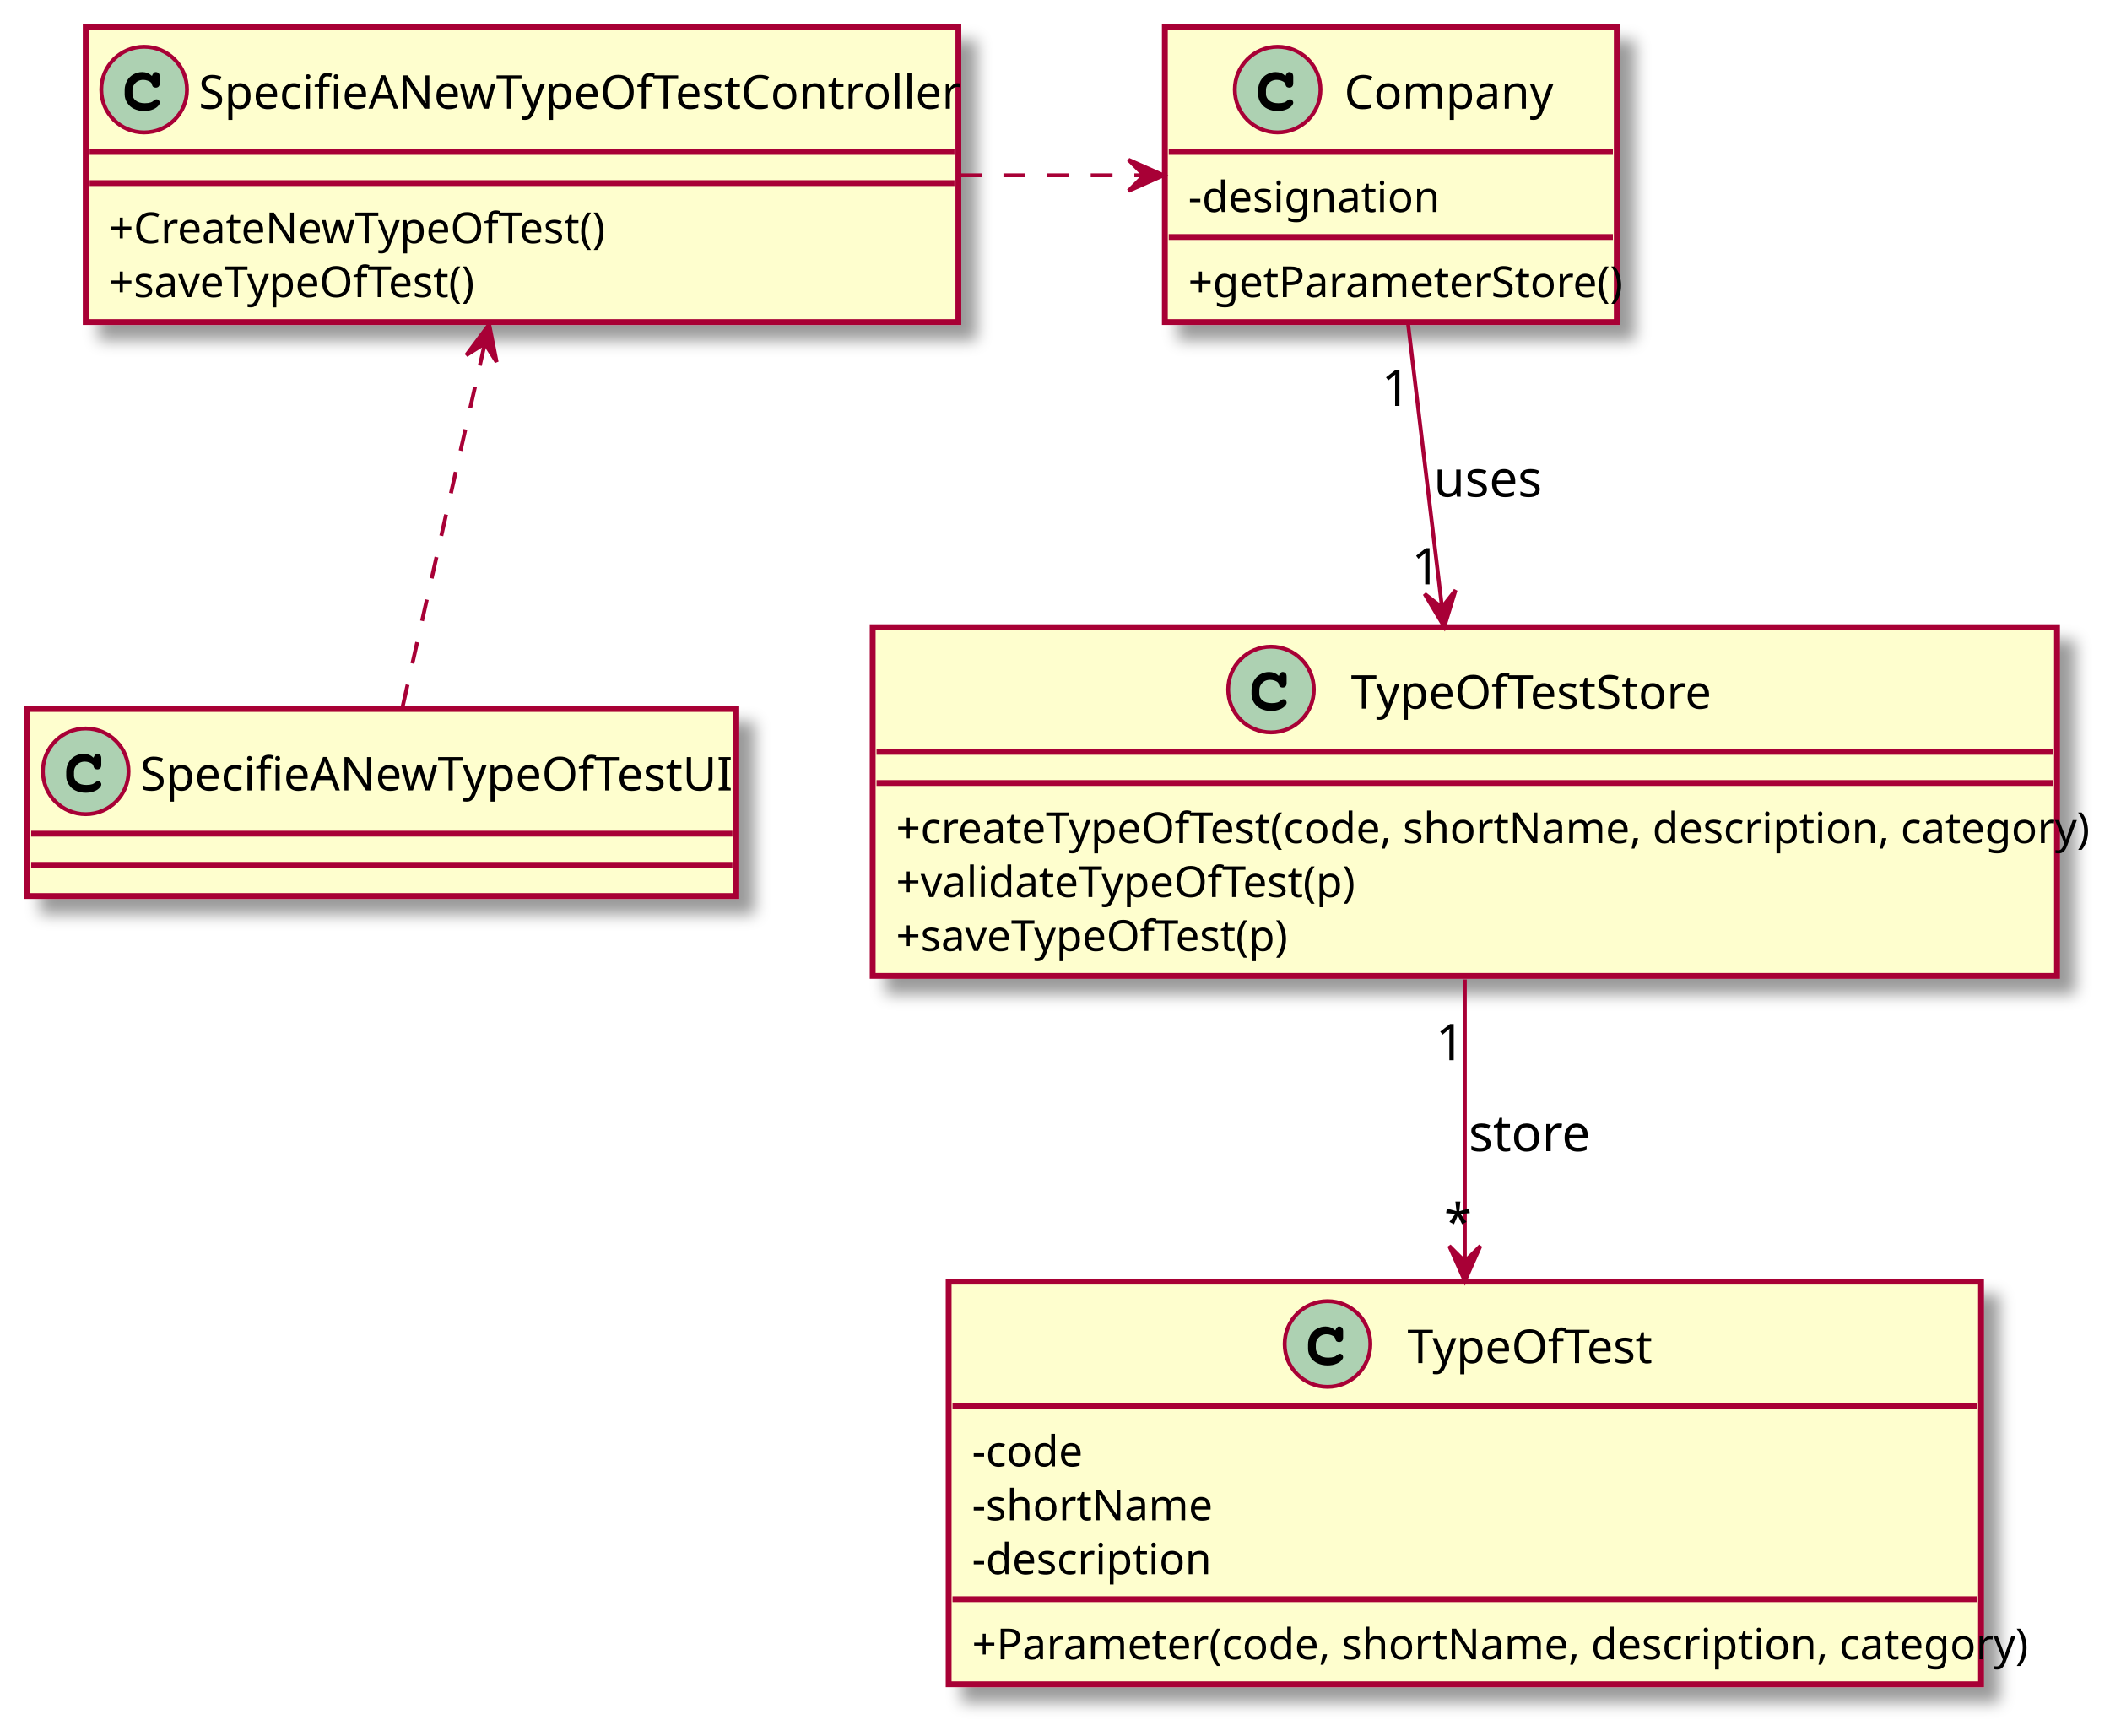
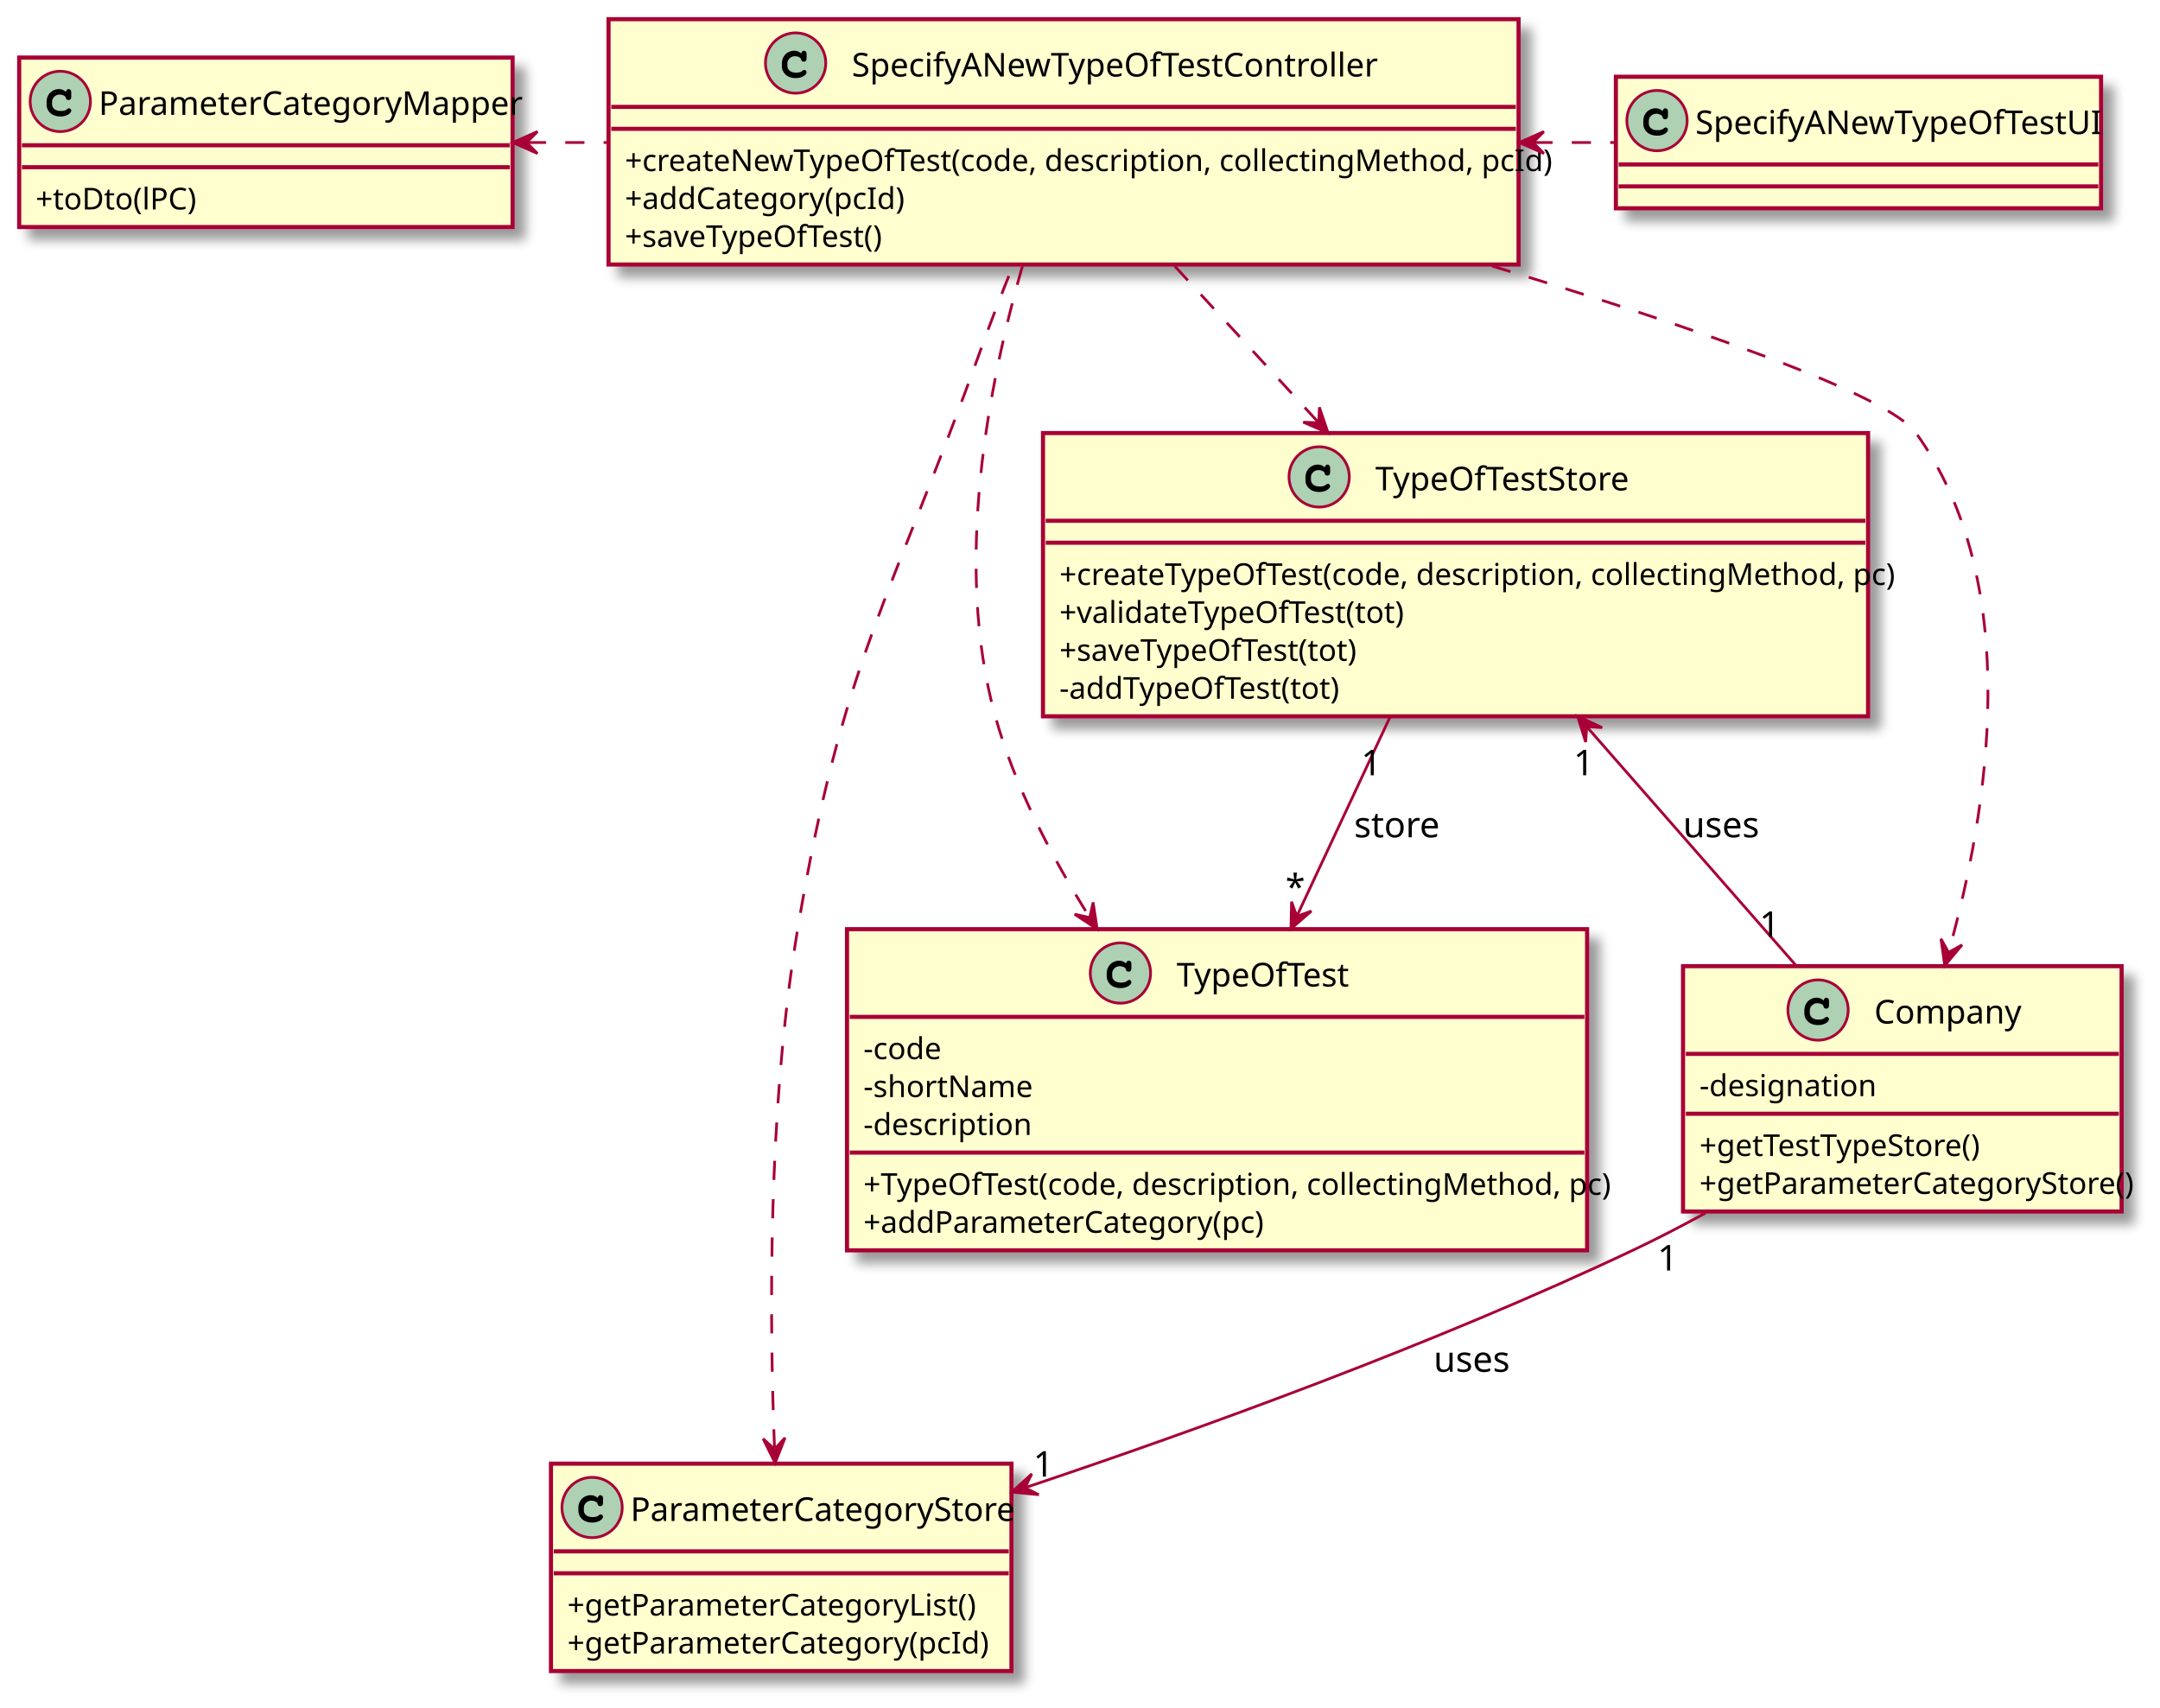
- <svg xmlns="http://www.w3.org/2000/svg" contentScriptType="application/ecmascript" contentStyleType="text/css" height="557.5px" preserveAspectRatio="none" style="width:677px;height:557px;" version="1.1" viewBox="0 0 677 557" width="677.5px" zoomAndPan="magnify">
+ <svg xmlns="http://www.w3.org/2000/svg" contentScriptType="application/ecmascript" contentStyleType="text/css" height="623px" preserveAspectRatio="none" style="width:788px;height:623px;" version="1.1" viewBox="0 0 788 623" width="788px" zoomAndPan="magnify">
  <defs>
-     <filter height="300%" id="f1qjllfvzif7tn" width="300%" x="-1" y="-1">
-       <feGaussianBlur result="blurOut" stdDeviation="2.5" />
+     <filter height="300%" id="fy533blc083s6" width="300%" x="-1" y="-1">
+       <feGaussianBlur result="blurOut" stdDeviation="2.0" />
      <feColorMatrix in="blurOut" result="blurOut2" type="matrix" values="0 0 0 0 0 0 0 0 0 0 0 0 0 0 0 0 0 0 .4 0" />
-       <feOffset dx="5.0" dy="5.0" in="blurOut2" result="blurOut3" />
+       <feOffset dx="4.0" dy="4.0" in="blurOut2" result="blurOut3" />
      <feBlend in="SourceGraphic" in2="blurOut3" mode="normal" />
    </filter>
  </defs>
  <g>
-     <rect codeLine="4" fill="#FEFECE" filter="url(#f1qjllfvzif7tn)" height="60" id="SpecifieANewTypeOfTestUI" style="stroke:#A80036;stroke-width:1.875;" width="227.5" x="8.75" y="227.5" />
-     <ellipse cx="27.5" cy="247.5" fill="#ADD1B2" rx="13.75" ry="13.75" style="stroke:#A80036;stroke-width:1.25;" />
-     <path d="M30,243.125 Q30.254,242.5 30.547,242.188 Q30.84,241.875 31.172,241.875 Q31.758,241.875 32.129,242.227 Q32.5,242.578 32.5,243.398 L32.5,245.352 Q32.5,246.172 32.148,246.523 Q31.797,246.875 31.25,246.875 Q30.762,246.875 30.449,246.66 Q30.137,246.445 30,245.879 Q29.941,245.488 29.727,245.273 Q29.336,244.863 28.633,244.629 Q27.93,244.375 27.227,244.375 Q26.348,244.375 25.605,244.727 Q24.883,245.078 24.316,245.859 Q23.75,246.641 23.75,247.715 L23.75,248.867 Q23.75,250.156 24.805,251.016 Q25.859,251.875 27.734,251.875 Q28.848,251.875 29.629,251.621 Q30.078,251.484 30.586,251.035 Q30.918,250.781 31.094,250.703 Q31.27,250.625 31.484,250.625 Q31.895,250.625 32.188,250.957 Q32.5,251.269 32.5,251.719 Q32.5,252.148 32.07,252.656 Q31.445,253.398 30.449,253.809 Q29.141,254.375 27.539,254.375 Q25.664,254.375 24.16,253.633 Q22.949,253.047 22.09,251.777 Q21.25,250.508 21.25,249.004 L21.25,247.637 Q21.25,246.074 21.992,244.707 Q22.754,243.34 24.062,242.617 Q25.391,241.875 26.875,241.875 Q27.773,241.875 28.555,242.188 Q29.336,242.5 30,243.125 Z " fill="#000000" />
-     <text fill="#000000" font-family="sans-serif" font-size="15" lengthAdjust="spacing" textLength="187.5" x="45" y="253.638">SpecifieANewTypeOfTestUI</text>
-     <line style="stroke:#A80036;stroke-width:1.875;" x1="10" x2="235" y1="267.5" y2="267.5" />
-     <line style="stroke:#A80036;stroke-width:1.875;" x1="10" x2="235" y1="277.5" y2="277.5" />
-     <rect codeLine="7" fill="#FEFECE" filter="url(#f1qjllfvzif7tn)" height="94.59" id="SpecifieANewTypeOfTestController" style="stroke:#A80036;stroke-width:1.875;" width="280" x="27.5" y="8.75" />
-     <ellipse cx="46.25" cy="28.75" fill="#ADD1B2" rx="13.75" ry="13.75" style="stroke:#A80036;stroke-width:1.25;" />
-     <path d="M48.75,24.375 Q49.004,23.75 49.297,23.438 Q49.59,23.125 49.922,23.125 Q50.508,23.125 50.879,23.477 Q51.25,23.828 51.25,24.648 L51.25,26.602 Q51.25,27.422 50.898,27.773 Q50.547,28.125 50,28.125 Q49.512,28.125 49.199,27.91 Q48.887,27.695 48.75,27.129 Q48.691,26.738 48.477,26.523 Q48.086,26.113 47.383,25.879 Q46.68,25.625 45.977,25.625 Q45.098,25.625 44.355,25.977 Q43.633,26.328 43.066,27.109 Q42.5,27.891 42.5,28.965 L42.5,30.117 Q42.5,31.406 43.555,32.266 Q44.609,33.125 46.484,33.125 Q47.598,33.125 48.379,32.871 Q48.828,32.734 49.336,32.285 Q49.668,32.031 49.844,31.953 Q50.02,31.875 50.234,31.875 Q50.645,31.875 50.938,32.207 Q51.25,32.52 51.25,32.969 Q51.25,33.398 50.82,33.906 Q50.195,34.648 49.199,35.059 Q47.891,35.625 46.289,35.625 Q44.414,35.625 42.91,34.883 Q41.699,34.297 40.84,33.027 Q40,31.758 40,30.254 L40,28.887 Q40,27.324 40.742,25.957 Q41.504,24.59 42.812,23.867 Q44.141,23.125 45.625,23.125 Q46.523,23.125 47.305,23.438 Q48.086,23.75 48.75,24.375 Z " fill="#000000" />
-     <text fill="#000000" font-family="sans-serif" font-size="15" lengthAdjust="spacing" textLength="240" x="63.75" y="34.888">SpecifieANewTypeOfTestController</text>
-     <line style="stroke:#A80036;stroke-width:1.875;" x1="28.75" x2="306.25" y1="48.75" y2="48.75" />
-     <line style="stroke:#A80036;stroke-width:1.875;" x1="28.75" x2="306.25" y1="58.75" y2="58.75" />
-     <text fill="#000000" font-family="sans-serif" font-size="13.75" lengthAdjust="spacing" textLength="157.5" x="35" y="78.024">+CreateNewTypeOfTest()</text>
-     <text fill="#000000" font-family="sans-serif" font-size="13.75" lengthAdjust="spacing" textLength="118.75" x="35" y="95.319">+saveTypeOfTest()</text>
-     <rect codeLine="12" fill="#FEFECE" filter="url(#f1qjllfvzif7tn)" height="94.59" id="Company" style="stroke:#A80036;stroke-width:1.875;" width="145" x="373.75" y="8.75" />
-     <ellipse cx="409.938" cy="28.75" fill="#ADD1B2" rx="13.75" ry="13.75" style="stroke:#A80036;stroke-width:1.25;" />
-     <path d="M412.438,24.375 Q412.691,23.75 412.984,23.438 Q413.277,23.125 413.609,23.125 Q414.195,23.125 414.566,23.477 Q414.938,23.828 414.938,24.648 L414.938,26.602 Q414.938,27.422 414.586,27.773 Q414.234,28.125 413.688,28.125 Q413.199,28.125 412.887,27.91 Q412.574,27.695 412.438,27.129 Q412.379,26.738 412.164,26.523 Q411.773,26.113 411.07,25.879 Q410.367,25.625 409.664,25.625 Q408.785,25.625 408.043,25.977 Q407.32,26.328 406.754,27.109 Q406.188,27.891 406.188,28.965 L406.188,30.117 Q406.188,31.406 407.242,32.266 Q408.297,33.125 410.172,33.125 Q411.285,33.125 412.066,32.871 Q412.516,32.734 413.023,32.285 Q413.356,32.031 413.531,31.953 Q413.707,31.875 413.922,31.875 Q414.332,31.875 414.625,32.207 Q414.938,32.52 414.938,32.969 Q414.938,33.398 414.508,33.906 Q413.883,34.648 412.887,35.059 Q411.578,35.625 409.977,35.625 Q408.102,35.625 406.598,34.883 Q405.387,34.297 404.527,33.027 Q403.688,31.758 403.688,30.254 L403.688,28.887 Q403.688,27.324 404.43,25.957 Q405.191,24.59 406.5,23.867 Q407.828,23.125 409.312,23.125 Q410.211,23.125 410.992,23.438 Q411.773,23.75 412.438,24.375 Z " fill="#000000" />
-     <text fill="#000000" font-family="sans-serif" font-size="15" lengthAdjust="spacing" textLength="66.25" x="431.312" y="34.888">Company</text>
-     <line style="stroke:#A80036;stroke-width:1.875;" x1="375" x2="517.5" y1="48.75" y2="48.75" />
-     <text fill="#000000" font-family="sans-serif" font-size="13.75" lengthAdjust="spacing" textLength="73.75" x="381.25" y="68.024">-designation</text>
-     <line style="stroke:#A80036;stroke-width:1.875;" x1="375" x2="517.5" y1="76.045" y2="76.045" />
-     <text fill="#000000" font-family="sans-serif" font-size="13.75" lengthAdjust="spacing" textLength="130" x="381.25" y="95.319">+getParameterStore()</text>
-     <rect codeLine="17" fill="#FEFECE" filter="url(#f1qjllfvzif7tn)" height="129.18" id="TypeOfTest" style="stroke:#A80036;stroke-width:1.875;" width="331.25" x="304.375" y="411.25" />
-     <ellipse cx="425.938" cy="431.25" fill="#ADD1B2" rx="13.75" ry="13.75" style="stroke:#A80036;stroke-width:1.25;" />
-     <path d="M428.438,426.875 Q428.691,426.25 428.984,425.938 Q429.277,425.625 429.609,425.625 Q430.195,425.625 430.566,425.977 Q430.938,426.328 430.938,427.148 L430.938,429.102 Q430.938,429.922 430.586,430.273 Q430.234,430.625 429.688,430.625 Q429.199,430.625 428.887,430.41 Q428.574,430.195 428.438,429.629 Q428.379,429.238 428.164,429.023 Q427.773,428.613 427.07,428.379 Q426.367,428.125 425.664,428.125 Q424.785,428.125 424.043,428.477 Q423.32,428.828 422.754,429.609 Q422.188,430.391 422.188,431.465 L422.188,432.617 Q422.188,433.906 423.242,434.766 Q424.297,435.625 426.172,435.625 Q427.285,435.625 428.066,435.371 Q428.516,435.234 429.023,434.785 Q429.356,434.531 429.531,434.453 Q429.707,434.375 429.922,434.375 Q430.332,434.375 430.625,434.707 Q430.938,435.019 430.938,435.469 Q430.938,435.898 430.508,436.406 Q429.883,437.148 428.887,437.559 Q427.578,438.125 425.977,438.125 Q424.102,438.125 422.598,437.383 Q421.387,436.797 420.527,435.527 Q419.688,434.258 419.688,432.754 L419.688,431.387 Q419.688,429.824 420.43,428.457 Q421.191,427.09 422.5,426.367 Q423.828,425.625 425.312,425.625 Q426.211,425.625 426.992,425.938 Q427.773,426.25 428.438,426.875 Z " fill="#000000" />
-     <text fill="#000000" font-family="sans-serif" font-size="15" lengthAdjust="spacing" textLength="77.5" x="451.562" y="437.388">TypeOfTest</text>
-     <line style="stroke:#A80036;stroke-width:1.875;" x1="305.625" x2="634.375" y1="451.25" y2="451.25" />
-     <text fill="#000000" font-family="sans-serif" font-size="13.75" lengthAdjust="spacing" textLength="35" x="311.875" y="470.524">-code</text>
-     <text fill="#000000" font-family="sans-serif" font-size="13.75" lengthAdjust="spacing" textLength="70" x="311.875" y="487.819">-shortName</text>
-     <text fill="#000000" font-family="sans-serif" font-size="13.75" lengthAdjust="spacing" textLength="71.25" x="311.875" y="505.113">-description</text>
-     <line style="stroke:#A80036;stroke-width:1.875;" x1="305.625" x2="634.375" y1="513.135" y2="513.135" />
-     <text fill="#000000" font-family="sans-serif" font-size="13.75" lengthAdjust="spacing" textLength="316.25" x="311.875" y="532.408">+Parameter(code, shortName, description, category)</text>
-     <rect codeLine="24" fill="#FEFECE" filter="url(#f1qjllfvzif7tn)" height="111.885" id="TypeOfTestStore" style="stroke:#A80036;stroke-width:1.875;" width="380" x="280" y="201.25" />
-     <ellipse cx="407.812" cy="221.25" fill="#ADD1B2" rx="13.75" ry="13.75" style="stroke:#A80036;stroke-width:1.25;" />
-     <path d="M410.312,216.875 Q410.566,216.25 410.859,215.938 Q411.152,215.625 411.484,215.625 Q412.07,215.625 412.441,215.977 Q412.812,216.328 412.812,217.148 L412.812,219.102 Q412.812,219.922 412.461,220.273 Q412.109,220.625 411.562,220.625 Q411.074,220.625 410.762,220.41 Q410.449,220.195 410.312,219.629 Q410.254,219.238 410.039,219.023 Q409.648,218.613 408.945,218.379 Q408.242,218.125 407.539,218.125 Q406.66,218.125 405.918,218.477 Q405.195,218.828 404.629,219.609 Q404.062,220.391 404.062,221.465 L404.062,222.617 Q404.062,223.906 405.117,224.766 Q406.172,225.625 408.047,225.625 Q409.16,225.625 409.941,225.371 Q410.391,225.234 410.898,224.785 Q411.231,224.531 411.406,224.453 Q411.582,224.375 411.797,224.375 Q412.207,224.375 412.5,224.707 Q412.812,225.019 412.812,225.469 Q412.812,225.898 412.383,226.406 Q411.758,227.148 410.762,227.559 Q409.453,228.125 407.852,228.125 Q405.977,228.125 404.473,227.383 Q403.262,226.797 402.402,225.527 Q401.562,224.258 401.562,222.754 L401.562,221.387 Q401.562,219.824 402.305,218.457 Q403.066,217.09 404.375,216.367 Q405.703,215.625 407.188,215.625 Q408.086,215.625 408.867,215.938 Q409.648,216.25 410.312,216.875 Z " fill="#000000" />
-     <text fill="#000000" font-family="sans-serif" font-size="15" lengthAdjust="spacing" textLength="113.75" x="433.438" y="227.388">TypeOfTestStore</text>
-     <line style="stroke:#A80036;stroke-width:1.875;" x1="281.25" x2="658.75" y1="241.25" y2="241.25" />
-     <line style="stroke:#A80036;stroke-width:1.875;" x1="281.25" x2="658.75" y1="251.25" y2="251.25" />
-     <text fill="#000000" font-family="sans-serif" font-size="13.75" lengthAdjust="spacing" textLength="365" x="287.5" y="270.524">+createTypeOfTest(code, shortName, description, category)</text>
-     <text fill="#000000" font-family="sans-serif" font-size="13.75" lengthAdjust="spacing" textLength="142.5" x="287.5" y="287.819">+validateTypeOfTest(p)</text>
-     <text fill="#000000" font-family="sans-serif" font-size="13.75" lengthAdjust="spacing" textLength="126.25" x="287.5" y="305.113">+saveTypeOfTest(p)</text>
-     <path codeLine="32" d="M155.5,110.475 C147.037,147.887 136,196.625 129.088,227.175 " fill="none" id="SpecifieANewTypeOfTestController-backto-SpecifieANewTypeOfTestUI" style="stroke:#A80036;stroke-width:1.25;stroke-dasharray:7.0,7.0;" />
-     <polygon fill="#A80036" points="156.95,104.1,149.595,113.972,155.573,110.197,159.349,116.175,156.95,104.1" style="stroke:#A80036;stroke-width:1.25;" />
-     <path codeLine="33" d="M307.962,56.25 C327.538,56.25 347.113,56.25 366.688,56.25 " fill="none" id="SpecifieANewTypeOfTestController-to-Company" style="stroke:#A80036;stroke-width:1.25;stroke-dasharray:7.0,7.0;" />
-     <polygon fill="#A80036" points="373.325,56.25,362.075,51.25,367.075,56.25,362.075,61.25,373.325,56.25" style="stroke:#A80036;stroke-width:1.25;" />
-     <path codeLine="34" d="M451.812,104.1 C455.038,131.088 459.137,165.387 462.637,194.588 " fill="none" id="Company-to-TypeOfTestStore" style="stroke:#A80036;stroke-width:1.25;" />
-     <polygon fill="#A80036" points="463.413,201.125,467.024,189.356,462.661,194.92,457.097,190.557,463.413,201.125" style="stroke:#A80036;stroke-width:1.25;" />
-     <text fill="#000000" font-family="sans-serif" font-size="16.25" lengthAdjust="spacing" textLength="35" x="460" y="159.369">uses</text>
-     <text fill="#000000" font-family="sans-serif" font-size="16.25" lengthAdjust="spacing" textLength="8.75" x="443.252" y="130.256">1</text>
-     <text fill="#000000" font-family="sans-serif" font-size="16.25" lengthAdjust="spacing" textLength="8.75" x="452.915" y="187.499">1</text>
-     <path codeLine="35" d="M470,314.275 C470,341.775 470,375.25 470,404.475 " fill="none" id="TypeOfTestStore-to-TypeOfTest" style="stroke:#A80036;stroke-width:1.25;" />
-     <polygon fill="#A80036" points="470,411.025,475,399.775,470,404.775,465,399.775,470,411.025" style="stroke:#A80036;stroke-width:1.25;" />
-     <text fill="#000000" font-family="sans-serif" font-size="16.25" lengthAdjust="spacing" textLength="36.25" x="471.25" y="369.369">store</text>
-     <text fill="#000000" font-family="sans-serif" font-size="16.25" lengthAdjust="spacing" textLength="8.75" x="460.662" y="340.188">1</text>
-     <text fill="#000000" font-family="sans-serif" font-size="16.25" lengthAdjust="spacing" textLength="6.25" x="463.33" y="397.87">*</text>
+     <rect codeLine="4" fill="#FEFECE" filter="url(#fy533blc083s6)" height="48" id="SpecifyANewTypeOfTestUI" style="stroke:#A80036;stroke-width:1.5;" width="177" x="589.5" y="28" />
+     <ellipse cx="604.5" cy="44" fill="#ADD1B2" rx="11" ry="11" style="stroke:#A80036;stroke-width:1.0;" />
+     <path d="M606.5,40.5 Q606.703,40 606.938,39.75 Q607.172,39.5 607.438,39.5 Q607.906,39.5 608.203,39.781 Q608.5,40.062 608.5,40.719 L608.5,42.281 Q608.5,42.938 608.219,43.219 Q607.938,43.5 607.5,43.5 Q607.109,43.5 606.859,43.328 Q606.609,43.156 606.5,42.703 Q606.453,42.391 606.281,42.219 Q605.969,41.891 605.406,41.703 Q604.844,41.5 604.281,41.5 Q603.578,41.5 602.984,41.781 Q602.406,42.062 601.953,42.688 Q601.5,43.312 601.5,44.172 L601.5,45.094 Q601.5,46.125 602.344,46.812 Q603.188,47.5 604.688,47.5 Q605.578,47.5 606.203,47.297 Q606.562,47.188 606.969,46.828 Q607.234,46.625 607.375,46.562 Q607.516,46.5 607.688,46.5 Q608.016,46.5 608.25,46.766 Q608.5,47.016 608.5,47.375 Q608.5,47.719 608.156,48.125 Q607.656,48.719 606.859,49.047 Q605.812,49.5 604.531,49.5 Q603.031,49.5 601.828,48.906 Q600.859,48.438 600.172,47.422 Q599.5,46.406 599.5,45.203 L599.5,44.109 Q599.5,42.859 600.094,41.766 Q600.703,40.672 601.75,40.094 Q602.812,39.5 604,39.5 Q604.719,39.5 605.344,39.75 Q605.969,40 606.5,40.5 Z " fill="#000000" />
+     <text fill="#000000" font-family="sans-serif" font-size="12" lengthAdjust="spacing" textLength="145" x="618.5" y="48.91">SpecifyANewTypeOfTestUI</text>
+     <line style="stroke:#A80036;stroke-width:1.5;" x1="590.5" x2="765.5" y1="60" y2="60" />
+     <line style="stroke:#A80036;stroke-width:1.5;" x1="590.5" x2="765.5" y1="68" y2="68" />
+     <rect codeLine="7" fill="#FEFECE" filter="url(#fy533blc083s6)" height="89.508" id="SpecifyANewTypeOfTestController" style="stroke:#A80036;stroke-width:1.5;" width="332" x="222" y="7" />
+     <ellipse cx="290.25" cy="23" fill="#ADD1B2" rx="11" ry="11" style="stroke:#A80036;stroke-width:1.0;" />
+     <path d="M292.25,19.5 Q292.453,19 292.688,18.75 Q292.922,18.5 293.188,18.5 Q293.656,18.5 293.953,18.781 Q294.25,19.062 294.25,19.719 L294.25,21.281 Q294.25,21.938 293.969,22.219 Q293.688,22.5 293.25,22.5 Q292.859,22.5 292.609,22.328 Q292.359,22.156 292.25,21.703 Q292.203,21.391 292.031,21.219 Q291.719,20.891 291.156,20.703 Q290.594,20.5 290.031,20.5 Q289.328,20.5 288.734,20.781 Q288.156,21.062 287.703,21.688 Q287.25,22.312 287.25,23.172 L287.25,24.094 Q287.25,25.125 288.094,25.812 Q288.938,26.5 290.438,26.5 Q291.328,26.5 291.953,26.297 Q292.312,26.188 292.719,25.828 Q292.984,25.625 293.125,25.562 Q293.266,25.5 293.438,25.5 Q293.766,25.5 294,25.766 Q294.25,26.016 294.25,26.375 Q294.25,26.719 293.906,27.125 Q293.406,27.719 292.609,28.047 Q291.562,28.5 290.281,28.5 Q288.781,28.5 287.578,27.906 Q286.609,27.438 285.922,26.422 Q285.25,25.406 285.25,24.203 L285.25,23.109 Q285.25,21.859 285.844,20.766 Q286.453,19.672 287.5,19.094 Q288.562,18.5 289.75,18.5 Q290.469,18.5 291.094,18.75 Q291.719,19 292.25,19.5 Z " fill="#000000" />
+     <text fill="#000000" font-family="sans-serif" font-size="12" lengthAdjust="spacing" textLength="187" x="310.75" y="27.91">SpecifyANewTypeOfTestController</text>
+     <line style="stroke:#A80036;stroke-width:1.5;" x1="223" x2="553" y1="39" y2="39" />
+     <line style="stroke:#A80036;stroke-width:1.5;" x1="223" x2="553" y1="47" y2="47" />
+     <text fill="#000000" font-family="sans-serif" font-size="11" lengthAdjust="spacing" textLength="320" x="228" y="62.419">+createNewTypeOfTest(code, description, collectingMethod, pcId)</text>
+     <text fill="#000000" font-family="sans-serif" font-size="11" lengthAdjust="spacing" textLength="96" x="228" y="76.255">+addCategory(pcId)</text>
+     <text fill="#000000" font-family="sans-serif" font-size="11" lengthAdjust="spacing" textLength="95" x="228" y="90.091">+saveTypeOfTest()</text>
+     <rect codeLine="13" fill="#FEFECE" filter="url(#fy533blc083s6)" height="89.508" id="Company" style="stroke:#A80036;stroke-width:1.5;" width="160" x="614" y="352.5" />
+     <ellipse cx="663.25" cy="368.5" fill="#ADD1B2" rx="11" ry="11" style="stroke:#A80036;stroke-width:1.0;" />
+     <path d="M665.25,365 Q665.453,364.5 665.688,364.25 Q665.922,364 666.188,364 Q666.656,364 666.953,364.281 Q667.25,364.562 667.25,365.219 L667.25,366.781 Q667.25,367.438 666.969,367.719 Q666.688,368 666.25,368 Q665.859,368 665.609,367.828 Q665.359,367.656 665.25,367.203 Q665.203,366.891 665.031,366.719 Q664.719,366.391 664.156,366.203 Q663.594,366 663.031,366 Q662.328,366 661.734,366.281 Q661.156,366.562 660.703,367.188 Q660.25,367.812 660.25,368.672 L660.25,369.594 Q660.25,370.625 661.094,371.312 Q661.938,372 663.438,372 Q664.328,372 664.953,371.797 Q665.312,371.688 665.719,371.328 Q665.984,371.125 666.125,371.062 Q666.266,371 666.438,371 Q666.766,371 667,371.266 Q667.25,371.516 667.25,371.875 Q667.25,372.219 666.906,372.625 Q666.406,373.219 665.609,373.547 Q664.562,374 663.281,374 Q661.781,374 660.578,373.406 Q659.609,372.938 658.922,371.922 Q658.25,370.906 658.25,369.703 L658.25,368.609 Q658.25,367.359 658.844,366.266 Q659.453,365.172 660.5,364.594 Q661.562,364 662.75,364 Q663.469,364 664.094,364.25 Q664.719,364.5 665.25,365 Z " fill="#000000" />
+     <text fill="#000000" font-family="sans-serif" font-size="12" lengthAdjust="spacing" textLength="53" x="683.75" y="373.41">Company</text>
+     <line style="stroke:#A80036;stroke-width:1.5;" x1="615" x2="773" y1="384.5" y2="384.5" />
+     <text fill="#000000" font-family="sans-serif" font-size="11" lengthAdjust="spacing" textLength="59" x="620" y="399.919">-designation</text>
+     <line style="stroke:#A80036;stroke-width:1.5;" x1="615" x2="773" y1="406.336" y2="406.336" />
+     <text fill="#000000" font-family="sans-serif" font-size="11" lengthAdjust="spacing" textLength="100" x="620" y="421.755">+getTestTypeStore()</text>
+     <text fill="#000000" font-family="sans-serif" font-size="11" lengthAdjust="spacing" textLength="148" x="620" y="435.591">+getParameterCategoryStore()</text>
+     <rect codeLine="19" fill="#FEFECE" filter="url(#fy533blc083s6)" height="117.18" id="TypeOfTest" style="stroke:#A80036;stroke-width:1.5;" width="270" x="309" y="339" />
+     <ellipse cx="408.75" cy="355" fill="#ADD1B2" rx="11" ry="11" style="stroke:#A80036;stroke-width:1.0;" />
+     <path d="M410.75,351.5 Q410.953,351 411.188,350.75 Q411.422,350.5 411.688,350.5 Q412.156,350.5 412.453,350.781 Q412.75,351.062 412.75,351.719 L412.75,353.281 Q412.75,353.938 412.469,354.219 Q412.188,354.5 411.75,354.5 Q411.359,354.5 411.109,354.328 Q410.859,354.156 410.75,353.703 Q410.703,353.391 410.531,353.219 Q410.219,352.891 409.656,352.703 Q409.094,352.5 408.531,352.5 Q407.828,352.5 407.234,352.781 Q406.656,353.062 406.203,353.688 Q405.75,354.312 405.75,355.172 L405.75,356.094 Q405.75,357.125 406.594,357.812 Q407.438,358.5 408.938,358.5 Q409.828,358.5 410.453,358.297 Q410.812,358.188 411.219,357.828 Q411.484,357.625 411.625,357.562 Q411.766,357.5 411.938,357.5 Q412.266,357.5 412.5,357.766 Q412.75,358.016 412.75,358.375 Q412.75,358.719 412.406,359.125 Q411.906,359.719 411.109,360.047 Q410.062,360.5 408.781,360.5 Q407.281,360.5 406.078,359.906 Q405.109,359.438 404.422,358.422 Q403.75,357.406 403.75,356.203 L403.75,355.109 Q403.75,353.859 404.344,352.766 Q404.953,351.672 406,351.094 Q407.062,350.5 408.25,350.5 Q408.969,350.5 409.594,350.75 Q410.219,351 410.75,351.5 Z " fill="#000000" />
+     <text fill="#000000" font-family="sans-serif" font-size="12" lengthAdjust="spacing" textLength="62" x="429.25" y="359.91">TypeOfTest</text>
+     <line style="stroke:#A80036;stroke-width:1.5;" x1="310" x2="578" y1="371" y2="371" />
+     <text fill="#000000" font-family="sans-serif" font-size="11" lengthAdjust="spacing" textLength="28" x="315" y="386.419">-code</text>
+     <text fill="#000000" font-family="sans-serif" font-size="11" lengthAdjust="spacing" textLength="56" x="315" y="400.255">-shortName</text>
+     <text fill="#000000" font-family="sans-serif" font-size="11" lengthAdjust="spacing" textLength="57" x="315" y="414.091">-description</text>
+     <line style="stroke:#A80036;stroke-width:1.5;" x1="310" x2="578" y1="420.508" y2="420.508" />
+     <text fill="#000000" font-family="sans-serif" font-size="11" lengthAdjust="spacing" textLength="258" x="315" y="435.927">+TypeOfTest(code, description, collectingMethod, pc)</text>
+     <text fill="#000000" font-family="sans-serif" font-size="11" lengthAdjust="spacing" textLength="137" x="315" y="449.763">+addParameterCategory(pc)</text>
+     <rect codeLine="27" fill="#FEFECE" filter="url(#fy533blc083s6)" height="103.344" id="TypeOfTestStore" style="stroke:#A80036;stroke-width:1.5;" width="301" x="380.5" y="158" />
+     <ellipse cx="481.25" cy="174" fill="#ADD1B2" rx="11" ry="11" style="stroke:#A80036;stroke-width:1.0;" />
+     <path d="M483.25,170.5 Q483.453,170 483.688,169.75 Q483.922,169.5 484.188,169.5 Q484.656,169.5 484.953,169.781 Q485.25,170.062 485.25,170.719 L485.25,172.281 Q485.25,172.938 484.969,173.219 Q484.688,173.5 484.25,173.5 Q483.859,173.5 483.609,173.328 Q483.359,173.156 483.25,172.703 Q483.203,172.391 483.031,172.219 Q482.719,171.891 482.156,171.703 Q481.594,171.5 481.031,171.5 Q480.328,171.5 479.734,171.781 Q479.156,172.062 478.703,172.688 Q478.25,173.312 478.25,174.172 L478.25,175.094 Q478.25,176.125 479.094,176.812 Q479.938,177.5 481.438,177.5 Q482.328,177.5 482.953,177.297 Q483.312,177.188 483.719,176.828 Q483.984,176.625 484.125,176.562 Q484.266,176.5 484.438,176.5 Q484.766,176.5 485,176.766 Q485.25,177.016 485.25,177.375 Q485.25,177.719 484.906,178.125 Q484.406,178.719 483.609,179.047 Q482.562,179.5 481.281,179.5 Q479.781,179.5 478.578,178.906 Q477.609,178.438 476.922,177.422 Q476.25,176.406 476.25,175.203 L476.25,174.109 Q476.25,172.859 476.844,171.766 Q477.453,170.672 478.5,170.094 Q479.562,169.5 480.75,169.5 Q481.469,169.5 482.094,169.75 Q482.719,170 483.25,170.5 Z " fill="#000000" />
+     <text fill="#000000" font-family="sans-serif" font-size="12" lengthAdjust="spacing" textLength="91" x="501.75" y="178.91">TypeOfTestStore</text>
+     <line style="stroke:#A80036;stroke-width:1.5;" x1="381.5" x2="680.5" y1="190" y2="190" />
+     <line style="stroke:#A80036;stroke-width:1.5;" x1="381.5" x2="680.5" y1="198" y2="198" />
+     <text fill="#000000" font-family="sans-serif" font-size="11" lengthAdjust="spacing" textLength="289" x="386.5" y="213.419">+createTypeOfTest(code, description, collectingMethod, pc)</text>
+     <text fill="#000000" font-family="sans-serif" font-size="11" lengthAdjust="spacing" textLength="120" x="386.5" y="227.255">+validateTypeOfTest(tot)</text>
+     <text fill="#000000" font-family="sans-serif" font-size="11" lengthAdjust="spacing" textLength="107" x="386.5" y="241.091">+saveTypeOfTest(tot)</text>
+     <text fill="#000000" font-family="sans-serif" font-size="11" lengthAdjust="spacing" textLength="99" x="386.5" y="254.927">-addTypeOfTest(tot)</text>
+     <rect codeLine="34" fill="#FEFECE" filter="url(#fy533blc083s6)" height="75.672" id="ParameterCategoryStore" style="stroke:#A80036;stroke-width:1.5;" width="168" x="201" y="534" />
+     <ellipse cx="216" cy="550" fill="#ADD1B2" rx="11" ry="11" style="stroke:#A80036;stroke-width:1.0;" />
+     <path d="M218,546.5 Q218.203,546 218.438,545.75 Q218.672,545.5 218.938,545.5 Q219.406,545.5 219.703,545.781 Q220,546.062 220,546.719 L220,548.281 Q220,548.938 219.719,549.219 Q219.438,549.5 219,549.5 Q218.609,549.5 218.359,549.328 Q218.109,549.156 218,548.703 Q217.953,548.391 217.781,548.219 Q217.469,547.891 216.906,547.703 Q216.344,547.5 215.781,547.5 Q215.078,547.5 214.484,547.781 Q213.906,548.062 213.453,548.688 Q213,549.312 213,550.172 L213,551.094 Q213,552.125 213.844,552.812 Q214.688,553.5 216.188,553.5 Q217.078,553.5 217.703,553.297 Q218.062,553.188 218.469,552.828 Q218.734,552.625 218.875,552.562 Q219.016,552.5 219.188,552.5 Q219.516,552.5 219.75,552.766 Q220,553.016 220,553.375 Q220,553.719 219.656,554.125 Q219.156,554.719 218.359,555.047 Q217.312,555.5 216.031,555.5 Q214.531,555.5 213.328,554.906 Q212.359,554.438 211.672,553.422 Q211,552.406 211,551.203 L211,550.109 Q211,548.859 211.594,547.766 Q212.203,546.672 213.25,546.094 Q214.312,545.5 215.5,545.5 Q216.219,545.5 216.844,545.75 Q217.469,546 218,546.5 Z " fill="#000000" />
+     <text fill="#000000" font-family="sans-serif" font-size="12" lengthAdjust="spacing" textLength="136" x="230" y="554.91">ParameterCategoryStore</text>
+     <line style="stroke:#A80036;stroke-width:1.5;" x1="202" x2="368" y1="566" y2="566" />
+     <line style="stroke:#A80036;stroke-width:1.5;" x1="202" x2="368" y1="574" y2="574" />
+     <text fill="#000000" font-family="sans-serif" font-size="11" lengthAdjust="spacing" textLength="139" x="207" y="589.419">+getParameterCategoryList()</text>
+     <text fill="#000000" font-family="sans-serif" font-size="11" lengthAdjust="spacing" textLength="142" x="207" y="603.255">+getParameterCategory(pcId)</text>
+     <rect codeLine="39" fill="#FEFECE" filter="url(#fy533blc083s6)" height="61.836" id="ParameterCategoryMapper" style="stroke:#A80036;stroke-width:1.5;" width="180" x="7" y="21" />
+     <ellipse cx="22" cy="37" fill="#ADD1B2" rx="11" ry="11" style="stroke:#A80036;stroke-width:1.0;" />
+     <path d="M24,33.5 Q24.203,33 24.438,32.75 Q24.672,32.5 24.938,32.5 Q25.406,32.5 25.703,32.781 Q26,33.062 26,33.719 L26,35.281 Q26,35.938 25.719,36.219 Q25.438,36.5 25,36.5 Q24.609,36.5 24.359,36.328 Q24.109,36.156 24,35.703 Q23.953,35.391 23.781,35.219 Q23.469,34.891 22.906,34.703 Q22.344,34.5 21.781,34.5 Q21.078,34.5 20.484,34.781 Q19.906,35.062 19.453,35.688 Q19,36.312 19,37.172 L19,38.094 Q19,39.125 19.844,39.812 Q20.688,40.5 22.188,40.5 Q23.078,40.5 23.703,40.297 Q24.062,40.188 24.469,39.828 Q24.734,39.625 24.875,39.562 Q25.016,39.5 25.188,39.5 Q25.516,39.5 25.75,39.766 Q26,40.016 26,40.375 Q26,40.719 25.656,41.125 Q25.156,41.719 24.359,42.047 Q23.312,42.5 22.031,42.5 Q20.531,42.5 19.328,41.906 Q18.359,41.438 17.672,40.422 Q17,39.406 17,38.203 L17,37.109 Q17,35.859 17.594,34.766 Q18.203,33.672 19.25,33.094 Q20.312,32.5 21.5,32.5 Q22.219,32.5 22.844,32.75 Q23.469,33 24,33.5 Z " fill="#000000" />
+     <text fill="#000000" font-family="sans-serif" font-size="12" lengthAdjust="spacing" textLength="148" x="36" y="41.91">ParameterCategoryMapper</text>
+     <line style="stroke:#A80036;stroke-width:1.5;" x1="8" x2="186" y1="53" y2="53" />
+     <line style="stroke:#A80036;stroke-width:1.5;" x1="8" x2="186" y1="61" y2="61" />
+     <text fill="#000000" font-family="sans-serif" font-size="11" lengthAdjust="spacing" textLength="54" x="13" y="76.419">+toDto(lPC)</text>
+     <path codeLine="45" d="M559.41,52 C569.29,52 579.17,52 589.05,52 " fill="none" id="SpecifyANewTypeOfTestController-backto-SpecifyANewTypeOfTestUI" style="stroke:#A80036;stroke-width:1.0;stroke-dasharray:7.0,7.0;" />
+     <polygon fill="#A80036" points="554.24,52,563.24,56,559.24,52,563.24,48,554.24,52" style="stroke:#A80036;stroke-width:1.0;" />
+     <path codeLine="46" d="M544.33,97.05 C616.59,118.97 688.78,143.76 699,158 C738.54,213.08 725.46,295.26 710.89,347.34 " fill="none" id="SpecifyANewTypeOfTestController-to-Company" style="stroke:#A80036;stroke-width:1.0;stroke-dasharray:7.0,7.0;" />
+     <polygon fill="#A80036" points="709.48,352.29,715.793,344.73,710.85,347.481,708.099,342.538,709.48,352.29" style="stroke:#A80036;stroke-width:1.0;" />
+     <path codeLine="47" d="M579.09,265.38 C603.4,293.11 632.5,326.32 655.33,352.38 " fill="none" id="TypeOfTestStore-backto-Company" style="stroke:#A80036;stroke-width:1.0;" />
+     <polygon fill="#A80036" points="575.54,261.33,578.474,270.732,578.84,265.087,584.485,265.452,575.54,261.33" style="stroke:#A80036;stroke-width:1.0;" />
+     <text fill="#000000" font-family="sans-serif" font-size="13" lengthAdjust="spacing" textLength="28" x="614" y="305.495">uses</text>
+     <text fill="#000000" font-family="sans-serif" font-size="13" lengthAdjust="spacing" textLength="7" x="574.055" y="282.865">1</text>
+     <text fill="#000000" font-family="sans-serif" font-size="13" lengthAdjust="spacing" textLength="7" x="641.873" y="341.806">1</text>
+     <path codeLine="48" d="M622.26,442.52 C613.53,447.3 604.65,451.9 596,456 C523.24,490.47 437.16,521.6 374.03,542.75 " fill="none" id="Company-to-ParameterCategoryStore" style="stroke:#A80036;stroke-width:1.0;" />
+     <polygon fill="#A80036" points="369.14,544.38,378.944,545.32,373.882,542.795,376.407,537.733,369.14,544.38" style="stroke:#A80036;stroke-width:1.0;" />
+     <text fill="#000000" font-family="sans-serif" font-size="13" lengthAdjust="spacing" textLength="28" x="523" y="500.495">uses</text>
+     <text fill="#000000" font-family="sans-serif" font-size="13" lengthAdjust="spacing" textLength="7" x="604.679" y="463.53">1</text>
+     <text fill="#000000" font-family="sans-serif" font-size="13" lengthAdjust="spacing" textLength="7" x="376.945" y="538.733">1</text>
+     <path codeLine="49" d="M507.23,261.33 C496.71,283.81 484.24,310.47 473.16,334.15 " fill="none" id="TypeOfTestStore-to-TypeOfTest" style="stroke:#A80036;stroke-width:1.0;" />
+     <polygon fill="#A80036" points="470.97,338.84,478.418,332.396,473.097,334.315,471.178,328.993,470.97,338.84" style="stroke:#A80036;stroke-width:1.0;" />
+     <text fill="#000000" font-family="sans-serif" font-size="13" lengthAdjust="spacing" textLength="29" x="494" y="305.495">store</text>
+     <text fill="#000000" font-family="sans-serif" font-size="13" lengthAdjust="spacing" textLength="7" x="496.566" y="282.865">1</text>
+     <text fill="#000000" font-family="sans-serif" font-size="13" lengthAdjust="spacing" textLength="5" x="468.952" y="328.221">*</text>
+     <path codeLine="50" d="M282.56,528.46 C280.7,481.67 280.04,404.43 291,339 C307.33,241.54 324.52,219.97 358,127 C361.48,117.35 365.45,107.09 369.34,97.39 " fill="none" id="ParameterCategoryStore-backto-SpecifyANewTypeOfTestController" style="stroke:#A80036;stroke-width:1.0;stroke-dasharray:7.0,7.0;" />
+     <polygon fill="#A80036" points="282.78,533.73,286.391,524.567,282.566,528.735,278.398,524.909,282.78,533.73" style="stroke:#A80036;stroke-width:1.0;" />
+     <path codeLine="51" d="M192.21,52 C202.01,52 211.82,52 221.62,52 " fill="none" id="ParameterCategoryMapper-backto-SpecifyANewTypeOfTestController" style="stroke:#A80036;stroke-width:1.0;stroke-dasharray:7.0,7.0;" />
+     <polygon fill="#A80036" points="187.08,52,196.08,56,192.08,52,196.08,48,187.08,52" style="stroke:#A80036;stroke-width:1.0;" />
+     <path codeLine="52" d="M428.6,97.14 C444.93,114.91 463.93,135.56 481.09,154.23 " fill="none" id="SpecifyANewTypeOfTestController-to-TypeOfTestStore" style="stroke:#A80036;stroke-width:1.0;stroke-dasharray:7.0,7.0;" />
+     <polygon fill="#A80036" points="484.5,157.94,481.339,148.612,481.11,154.264,475.458,154.036,484.5,157.94" style="stroke:#A80036;stroke-width:1.0;" />
+     <path codeLine="53" d="M372.97,97.16 C360.73,139.78 347.75,205.78 363,261 C370.11,286.76 383.56,312.55 397.48,334.61 " fill="none" id="SpecifyANewTypeOfTestController-to-TypeOfTest" style="stroke:#A80036;stroke-width:1.0;stroke-dasharray:7.0,7.0;" />
+     <polygon fill="#A80036" points="400.27,338.98,398.783,329.244,397.573,334.77,392.047,333.56,400.27,338.98" style="stroke:#A80036;stroke-width:1.0;" />
  </g>
</svg>
